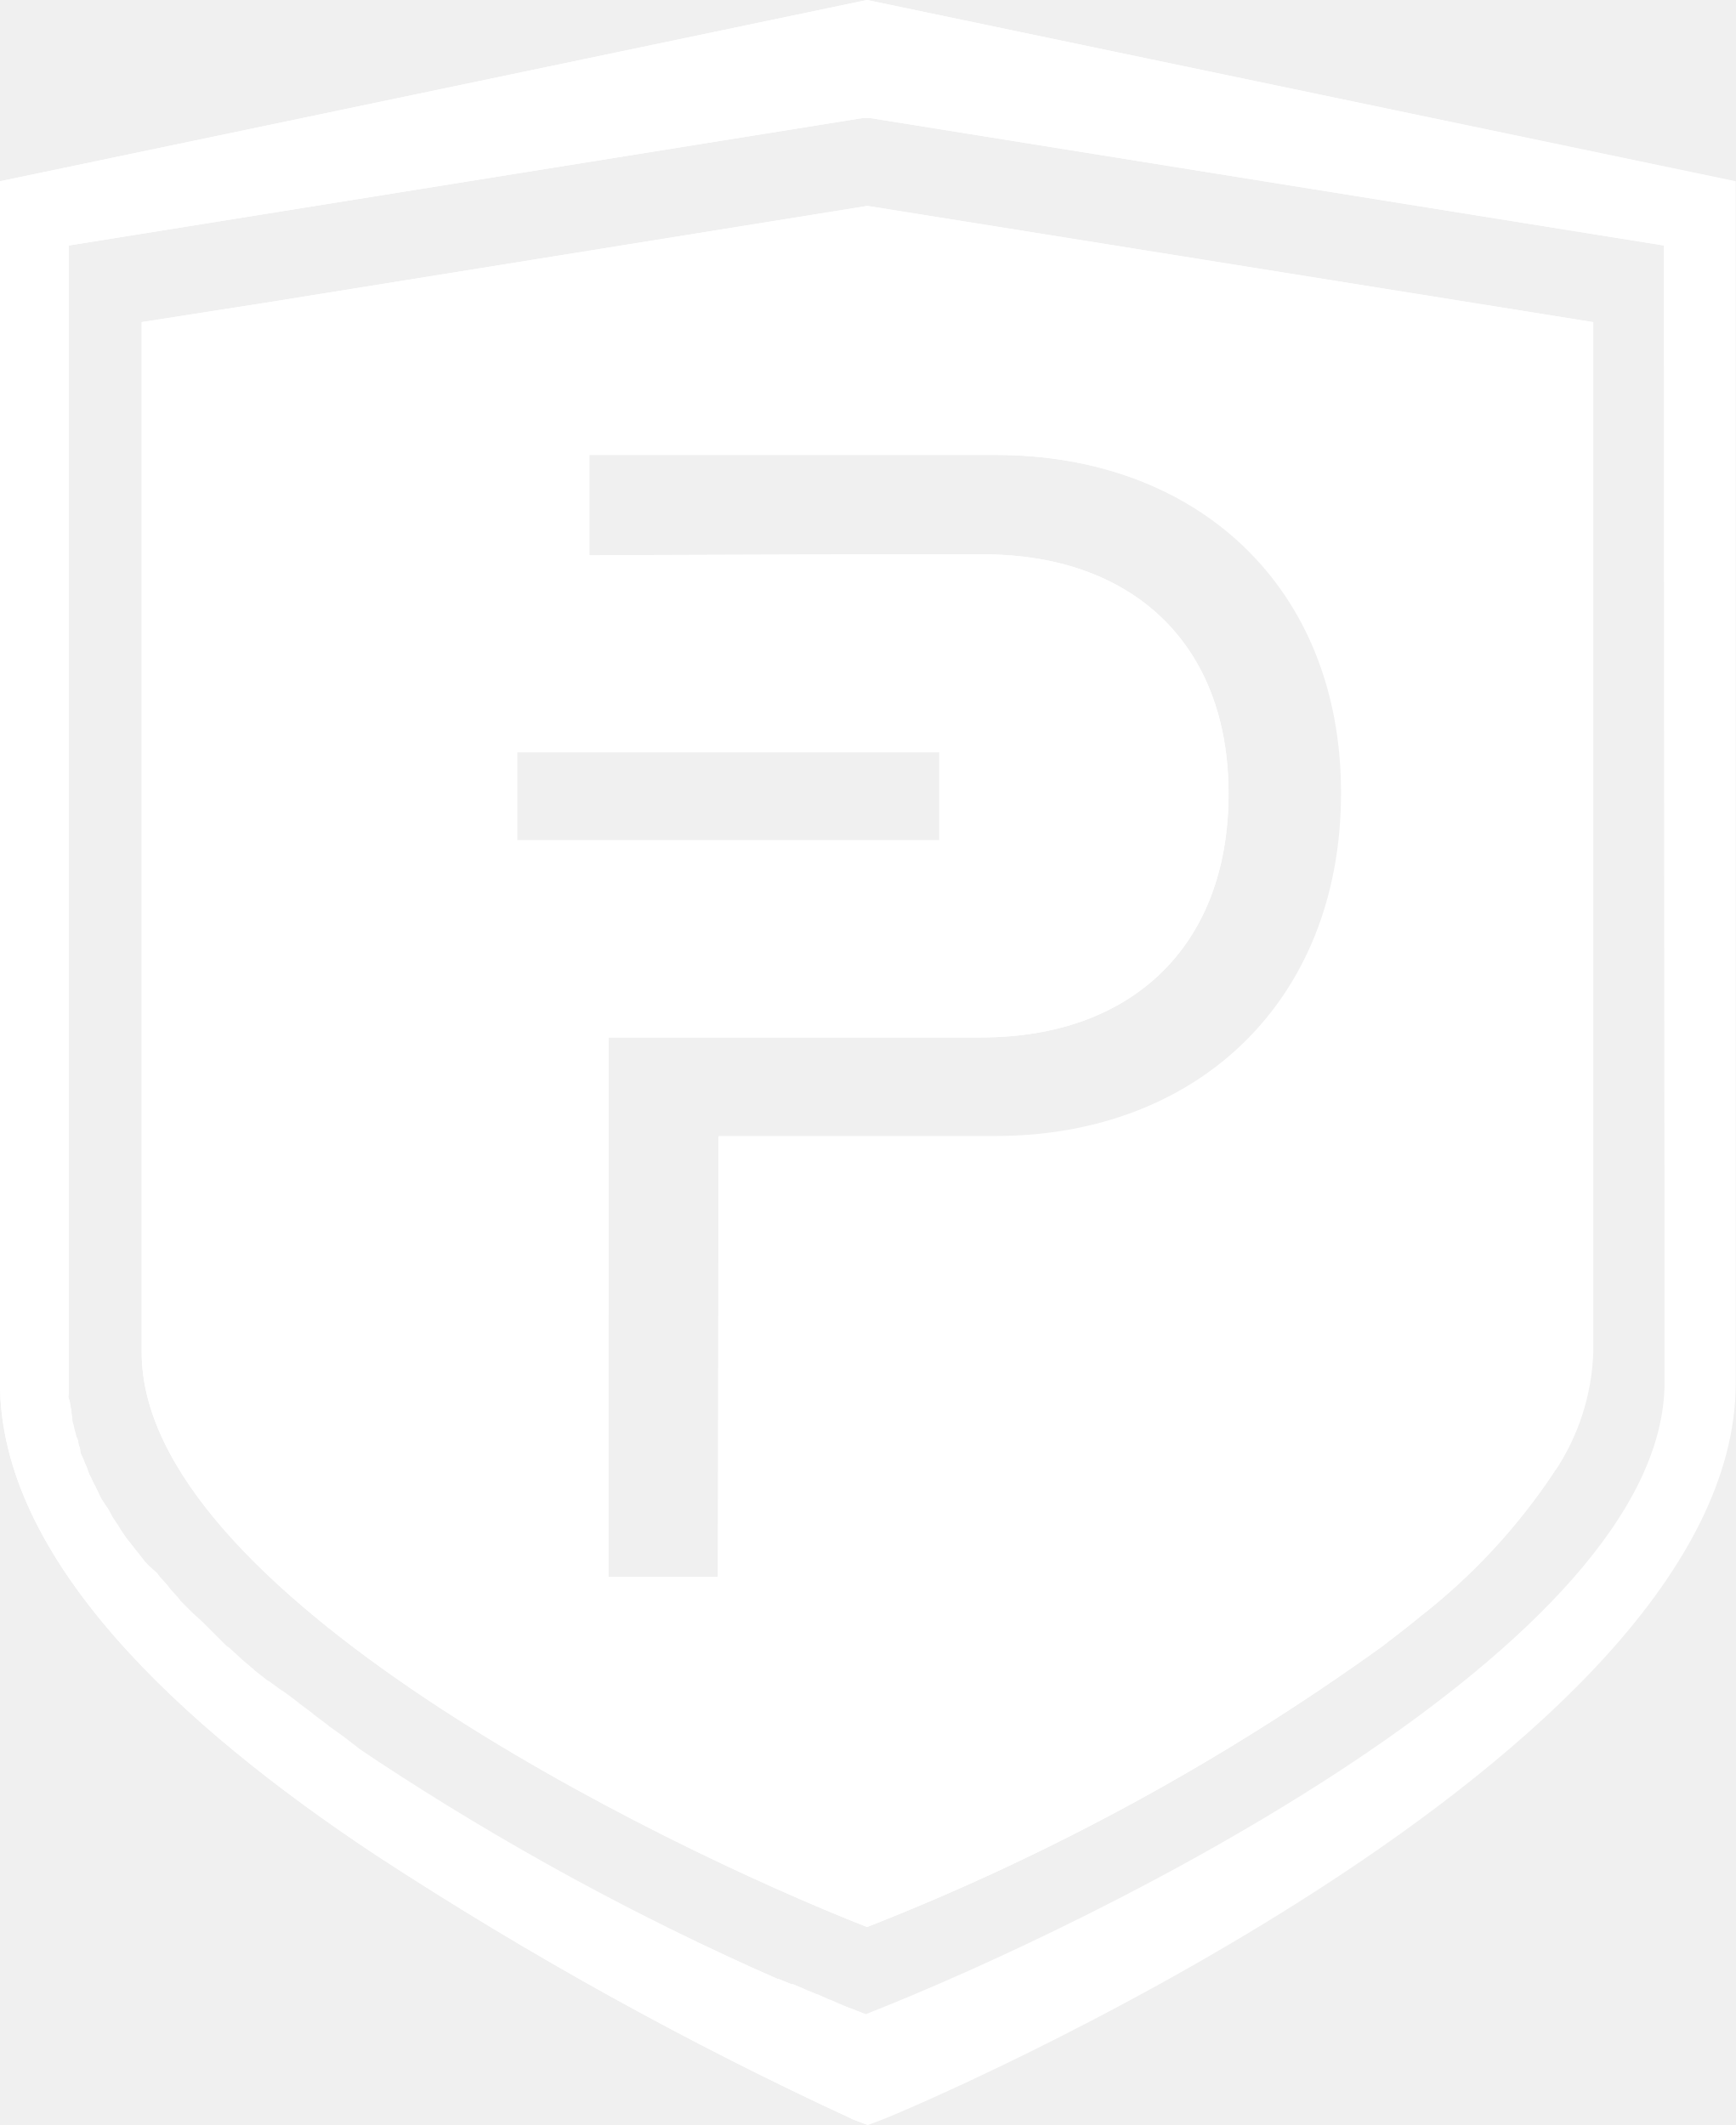
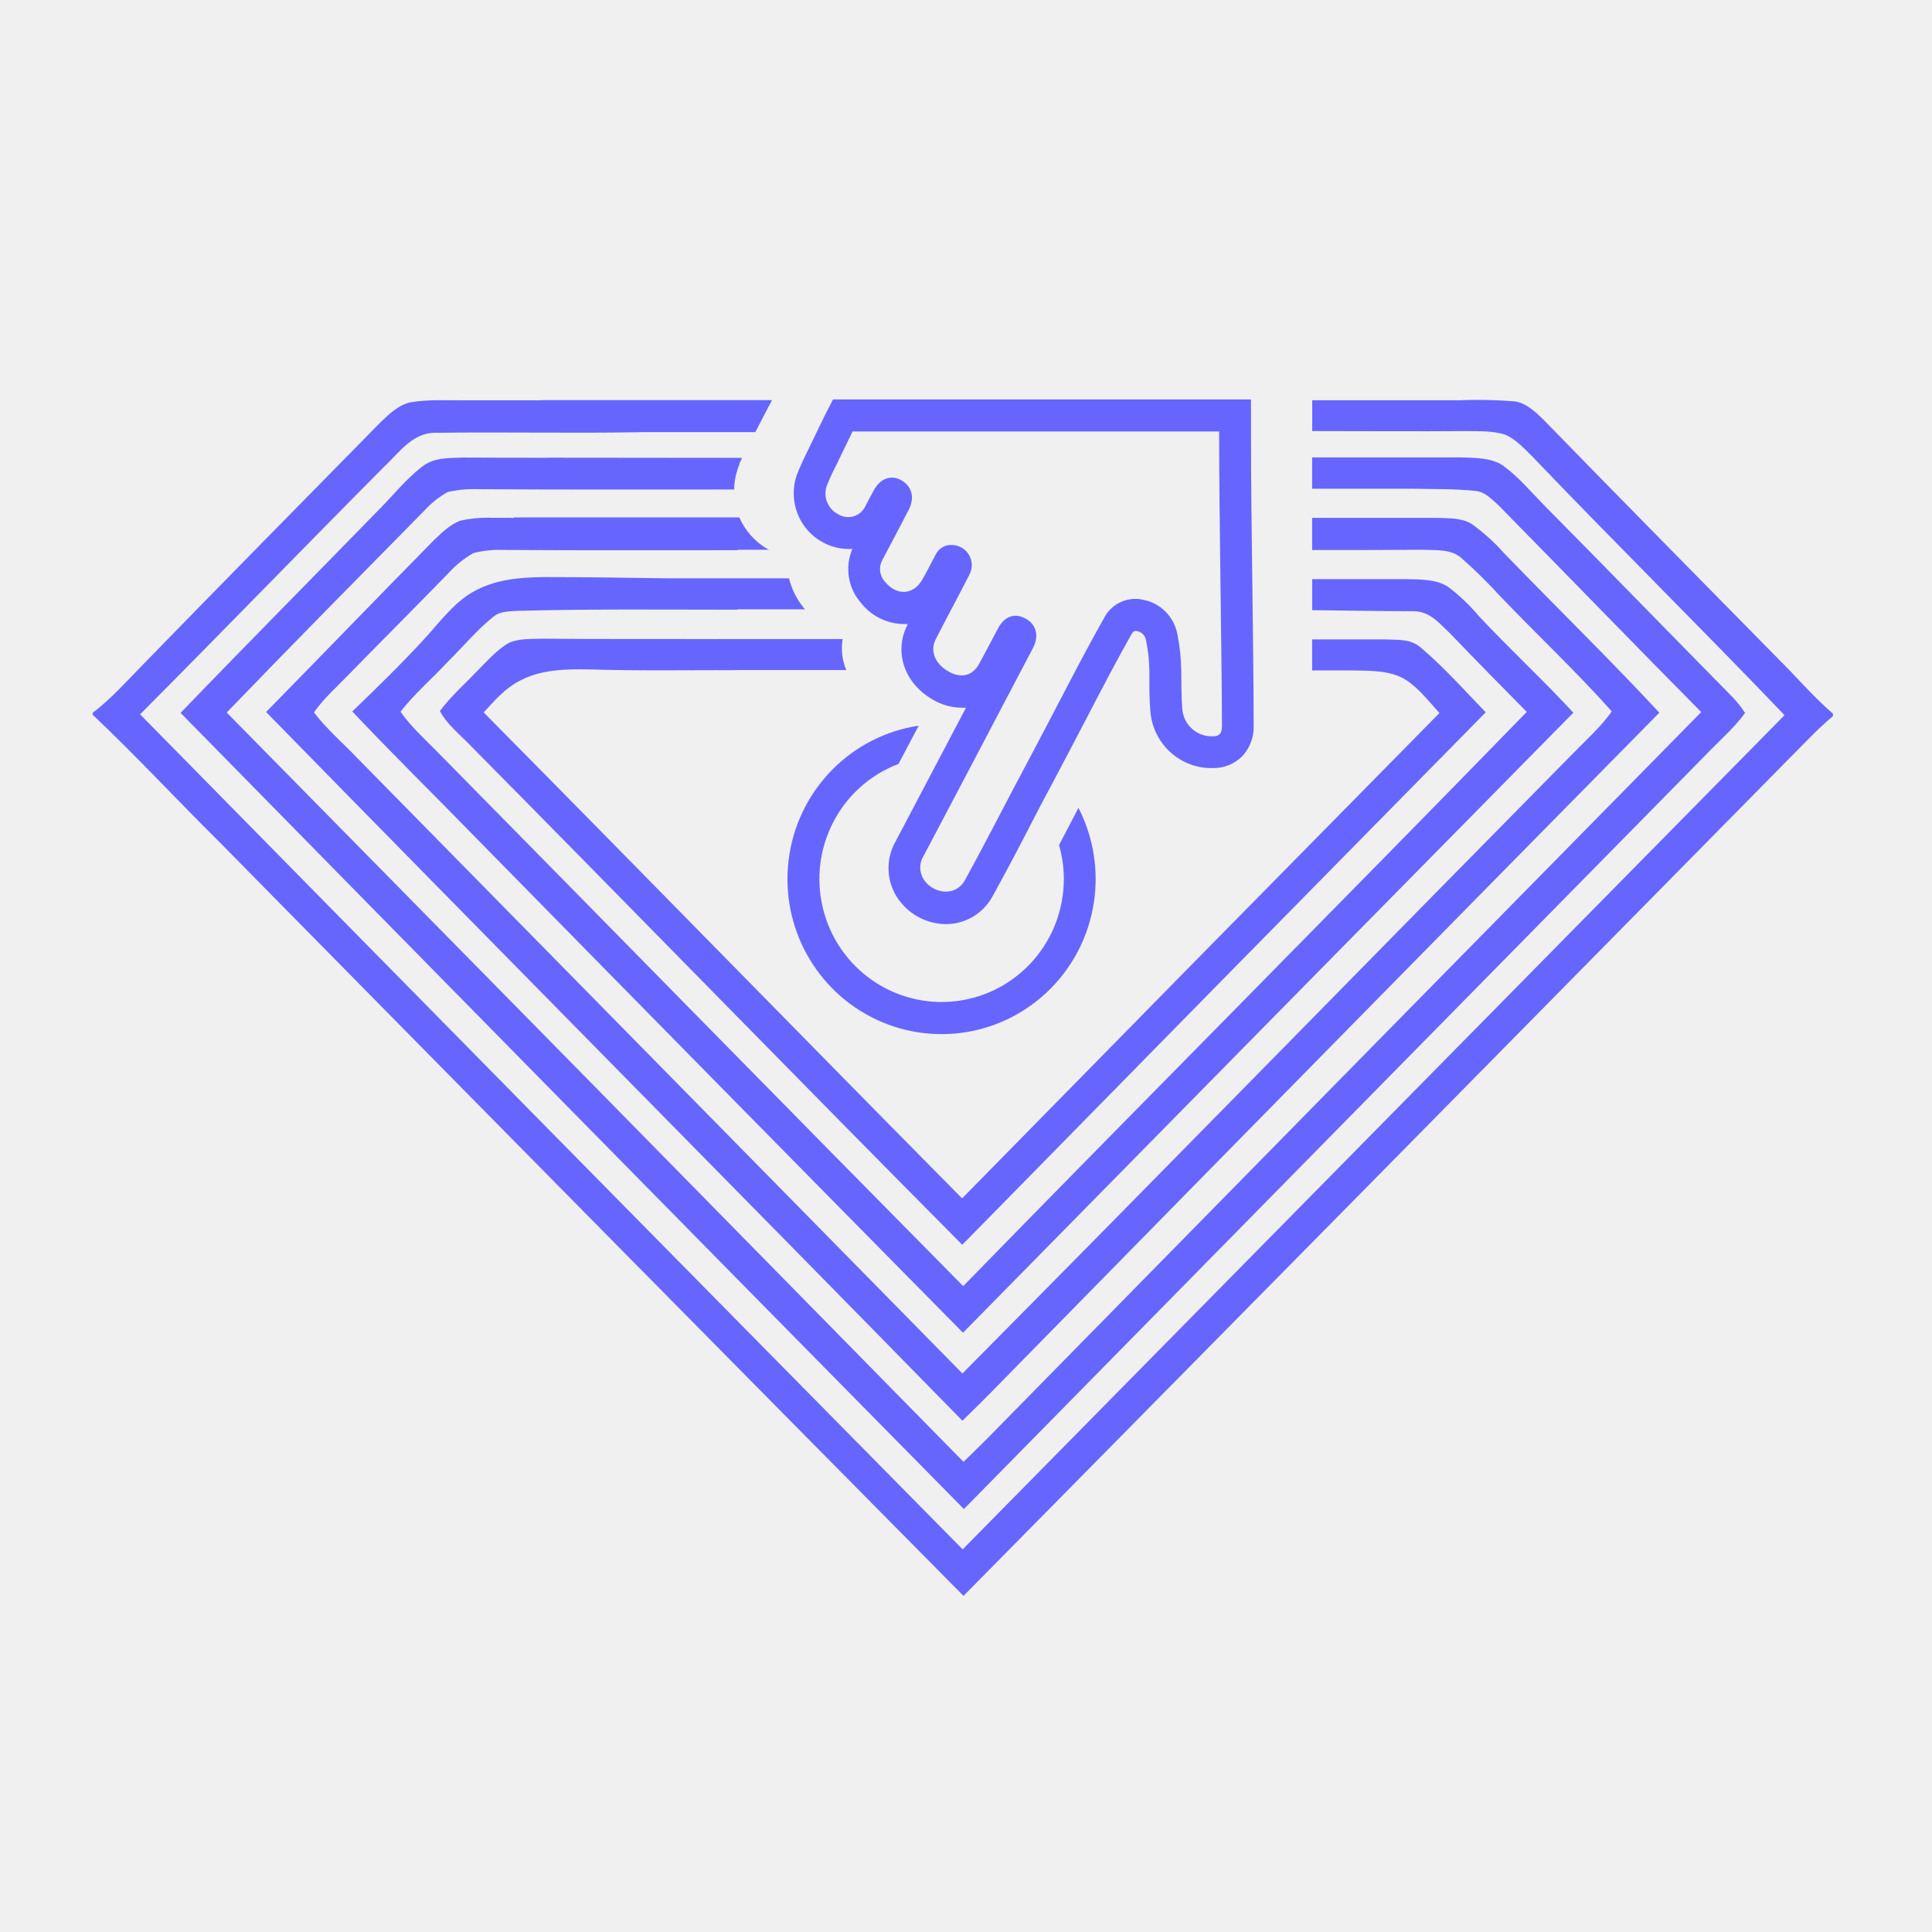
- <svg xmlns="http://www.w3.org/2000/svg" width="49" height="60" viewBox="0 0 49 60">
-   <defs>
-     <style type="text/css">
-             .cls-1{fill:#fff}
-         </style>
+ <svg xmlns="http://www.w3.org/2000/svg" id="svg27" version="1.1" viewBox="0 0 128 128" height="128" width="128">
+   <defs id="defs31">
+     <style id="style2">.cls-1{fill:#66f;}</style>
  </defs>
-   <g id="ic_pivx" transform="translate(-4271 -3.715)">
-     <path id="Path_18615" d="M4295.475 3.715L4271 8.833V42.77c0 4.969 5.089 9.664 10.6 13.317a105.238 105.238 0 0 0 13.5 7.478l.4.15.4-.15c.992-.373 24.1-10.211 24.1-20.795V8.833zm22.539 39.055c0 7.4-15.911 15.23-22.539 17.838l-.323-.124-.124-.05-.224-.1-.124-.05-.224-.1-.074-.025-.273-.124-.075-.025-.3-.124-.05-.025-.323-.124h-.024l-.373-.15h-.025a77.919 77.919 0 0 1-11.369-6.161l-.447-.3-.446-.323-.422-.3-.025-.025-.4-.3-.025-.025-.4-.3-.024-.025-.4-.3-.05-.025-.372-.273-.05-.025-.348-.273-.049-.05-.323-.273-.05-.05-.3-.273-.075-.05-.273-.273-.074-.074-.274-.273-.074-.074-.273-.248-.074-.074-.249-.248-.074-.1-.224-.248-.075-.1-.223-.248-.075-.1-.2-.248-.1-.1-.173-.223-.1-.124-.173-.223-.1-.124-.15-.223-.074-.124-.15-.223-.074-.15a1.442 1.442 0 0 0-.124-.2l-.1-.15a.755.755 0 0 1-.1-.2l-.075-.15c-.025-.074-.074-.124-.1-.2a.854.854 0 0 0-.075-.15 1.7 1.7 0 0 1-.074-.2c-.025-.074-.05-.1-.075-.174a1.191 1.191 0 0 0-.075-.174.471.471 0 0 1-.05-.174c0-.05-.05-.124-.05-.174a.453.453 0 0 0-.05-.174c-.024-.05-.024-.1-.05-.174s-.025-.124-.049-.2a.384.384 0 0 1-.025-.15c0-.05-.025-.124-.025-.2s-.024-.1-.024-.15a.924.924 0 0 0-.05-.223c-.025-.074 0-.074 0-.124V10.647l22.417-3.6h.2l22.417 3.6.025 32.124z" class="cls-1" data-name="Path 18615" />
-     <path id="Path_18616" d="M4424.748 197.505l-16.977 2.733-3.5.547v29.093c0 6.733 14.47 13.863 20.477 16.223a66.344 66.344 0 0 0 14.545-7.925c.347-.273.72-.547 1.043-.82a17.266 17.266 0 0 0 3.823-4.124 6.427 6.427 0 0 0 1.066-3.33v-29.117zm-9.878 15.428h11.939v2.485h-11.939zm23.282 1.168c0 5.888-4.1 9.69-9.755 9.69h-7.843v12.422h-3.1v-15.23h10.525c4.219 0 6.974-2.559 6.974-6.882 0-4.273-2.755-6.758-6.925-6.758h-3.277l-7.843.025v-2.832h11.467c5.684 0 9.78 3.677 9.78 9.565" class="cls-1" data-name="Path 18616" transform="translate(-129.272 -187.976)" />
-     <path id="Path_18617" d="M4295.475 3.715L4271 8.833V42.77c0 4.969 5.089 9.664 10.6 13.317a105.276 105.276 0 0 0 13.5 7.478l.4.15v-.045l.349-.132c.993-.373 24.1-10.211 24.1-20.795V8.833zm22.516 39.029c0 7.4-15.911 15.23-22.539 17.838v.007l-.274-.106-.125-.05-.223-.074-.125-.05-.224-.1-.074-.025-.273-.124-.075-.025-.3-.124-.049-.025-.323-.15h-.049l-.372-.15h-.025A77 77 0 0 1 4281.6 53.4l-.446-.3-.447-.348-.422-.3-.024-.025-.4-.3-.024-.025-.4-.3-.026-.025-.4-.3-.049-.025-.373-.273-.05-.025-.348-.273-.049-.048-.323-.273-.05-.05-.3-.273-.074-.05-.273-.273-.075-.074-.273-.273-.075-.074-.273-.248-.074-.074-.248-.248-.075-.1-.224-.248-.074-.1-.224-.248-.074-.1-.224-.2-.1-.1-.174-.223-.1-.124-.174-.223-.1-.124-.151-.223-.074-.124-.15-.223-.074-.124a1.4 1.4 0 0 0-.125-.2l-.1-.15-.1-.2-.074-.15c-.025-.074-.075-.124-.1-.2a.821.821 0 0 0-.075-.15 1.616 1.616 0 0 1-.074-.2c-.025-.074-.05-.1-.075-.174a1.138 1.138 0 0 0-.074-.174.37.37 0 0 1-.05-.174c0-.074-.049-.15-.049-.2a.445.445 0 0 0-.05-.174c-.024-.05-.024-.1-.049-.174s-.025-.124-.049-.2a.359.359 0 0 1-.025-.15c0-.05-.025-.124-.025-.2s-.025-.1-.025-.15a.971.971 0 0 0-.05-.223c-.025-.074 0-.074 0-.124V10.647l22.417-3.6h.2l22.417 3.6z" class="cls-1" data-name="Path 18617" />
-     <path id="Path_18618" d="M4424.773 197.505l-17 2.733-3.5.547v29.093c0 6.733 14.47 13.863 20.477 16.223a66.331 66.331 0 0 0 14.545-7.925c.348-.273.72-.547 1.043-.82a17.259 17.259 0 0 0 3.823-4.124c-2.038-.106-2.021-.119.023-.025a6.42 6.42 0 0 0 1.067-3.33v-29.092zm-9.9 15.428h11.913v2.485h-11.913zm5.659 23.278h-3.1l.025-15.228h10.525c4.219 0 6.974-2.559 6.974-6.882 0-4.273-2.755-6.758-6.925-6.758h-3.278l-7.843.025v-2.832h11.466c5.659 0 9.754 3.7 9.754 9.54 0 5.888-4.07 9.69-9.754 9.69h-7.817z" class="cls-1" data-name="Path 18618" transform="translate(-129.272 -187.976)" />
+   <g id="Layer_2" data-name="Layer 2" transform="matrix(0.7206119,0,0,0.7206119,2.538292,18.5376)">
+     <g id="Layer_1-2" data-name="Layer 1">
+       <g transform="matrix(0.4722539,0,0,0.4753063,5,11)" id="g24">
+         <path style="fill:#6666ff;fill-opacity:1" d="m 269.1,0.084 a 89.41,89.41 0 0 0 -3.18,0.076 h -28.5 V 6.119 c 10.06,0 20.129,0.08 30.199,0 2.45,0.05 5.151,-0.059 7.451,0.721 2.05,0.93 3.749,2.771 5.299,4.301 16.17,16.8 32.84,33.14 49,49.93 -53.333,53.767 -106.667,107.553 -160,161.359 C 115.942,168.643 62.564,114.803 9.23,60.91 25.21,44.96 40.93,28.82 56.93,12.82 c 2.92,-2.72 5.47,-6.511 10,-6.371 12.94,-0.17 25.939,0.11 38.939,-0.1 0.249,-0.009 0.499,-0.011 0.748,-0.02 h 22.373 L 132.25,0.131 H 87.061 v 0.039 H 72.92 c -3.65,0.03 -7.44,-0.229 -11,0.381 -2.32,0.45 -4.23,2.29 -5.85,3.83 C 40.69,19.911 25.36,35.39 10.07,51 6.86,54.22 3.67,57.88 0,60.6 V 61 c 8.46,7.94 16.359,16.431 24.619,24.551 48.253,48.713 96.557,97.339 144.91,145.879 53.46,-53.807 106.885,-107.637 160.271,-161.49 3,-2.97 5.74,-5.969 9,-8.689 v -0.471 c -3.03,-2.59 -5.73,-5.55 -8.48,-8.41 -16,-16.19 -32.09,-32.32 -48,-48.58 -1.49,-1.41 -3.24,-3.088 -5.4,-3.408 a 89.41,89.41 0 0 0 -7.82,-0.297 z" id="path8" />
+         <path style="opacity:1;fill:#6666ff;fill-opacity:1" d="m 237.4,11.211 v 6.059 h 19.689 c 4.06,0.1 8.061,-7.8e-5 12.061,0.42 1.85,0.14 3.13,1.55 4.42,2.67 13.22,13.34 26.32,26.811 39.58,40.111 -45.32,45.767 -90.617,91.559 -135.891,137.379 -2.533,2.593 -5.11,5.144 -7.73,7.65 C 121.776,157.167 73.963,108.854 26.09,60.561 c 12.79,-13.19 25.729,-26.191 38.609,-39.191 a 18,18 0 0 1 4.42,-3.469 23.62,23.62 0 0 1 6,-0.541 c 16.58,0.11 33.181,0.061 49.781,0.061 a 13,13 0 0 1 1,-4.85 v -0.125 c 0.036,-0.091 0.044,-0.107 0.15,-0.346 0.12,-0.27 0.259,-0.529 0.379,-0.799 H 88.631 v -0.023 c -5.513,-0.002 -11.025,-0.009 -16.541,-0.037 h -0.109 c -2.89,0.11 -5.58,-0.041 -8,1.869 -3.08,2.41 -5.59,5.541 -8.35,8.301 -12.83,13.09 -25.791,26.071 -38.521,39.221 50.787,51.4 101.62,102.733 152.5,154 48.153,-48.66 96.314,-97.305 144.48,-145.932 2.54,-2.64 5.46,-5.119 7.6,-8.059 a 21.17,21.17 0 0 0 -2.75,-3.381 c -12.17,-12.26 -24.23,-24.62 -36.43,-36.85 -2.56,-2.59 -5,-5.52 -8,-7.65 -2.29,-1.55 -5.71,-1.469 -8.42,-1.549 z m -148.77,0.066 c 12.418,0.003 24.832,-0.037 37.25,-0.037 H 88.631 Z m 36.834,2.34 a 12.59,12.59 0 0 0 -0.564,3.523 h -0.019 a 12.59,12.59 0 0 1 0.584,-3.523 z" id="path10" />
+         <path style="opacity:1;fill:#6666ff;fill-opacity:1" d="m 82,22.82 v 0.086 c -1.384,-0.006 -2.767,-0.007 -4.15,-0.016 a 24.89,24.89 0 0 0 -0.795,-0.02 24.89,24.89 0 0 0 -5.414,0.559 c -1.97,0.66 -3.671,2.351 -5.141,3.721 -10.96,11.06 -21.8,22.231 -32.74,33.311 45.08,45.79 90.461,91.32 135.561,137.09 4.73,-4.54 9.259,-9.25 13.879,-13.9 C 223.733,142.597 264.333,101.577 305,60.59 c -9.85,-10.54 -20.269,-20.59 -30.359,-30.99 a 37.8,37.8 0 0 0 -6.221,-5.549 c -1.89,-1.14 -4.391,-1.071 -6.561,-1.141 h -24.459 v 6.221 c 7.15,0 14.309,-7.81e-4 21.459,-0.051 2.57,0.12 5.57,-0.2 7.57,1.57 a 95.18,95.18 0 0 1 7.471,7.289 c 7.21,7.5 14.91,14.68 21.84,22.4 -2,2.84 -4.79,5.33 -7.26,7.84 -39.76,40.04 -79.31,80.28 -119.16,120.23 -39.2,-39.607 -78.384,-79.199 -117.551,-118.779 -2.87,-3.01 -6.159,-5.79 -8.689,-9.08 1.84,-2.68 4.46,-4.951 6.73,-7.301 C 56.251,46.7 62.81,40.189 69.25,33.609 a 20,20 0 0 1 4.859,-3.889 20.18,20.18 0 0 1 5.74,-0.611 c 15.25,0.1 30.5,0.051 45.75,0.051 v -0.08 h 6.16 A 1.66,1.66 0 0 1 131.49,29 13.14,13.14 0 0 1 125.891,22.82 Z" id="path12-1" />
+         <path style="opacity:1;fill:#6666ff;fill-opacity:1" d="m 87.811,34.359 c -4.77,0.05 -9.591,0.481 -13.771,2.871 -3.8,2.12 -6.58,5.979 -9.5,9.119 -4.46,4.83 -9.22,9.43 -14,14 7.23,7.65 14.84,15.05 22.23,22.59 32.153,32.553 64.373,65.083 96.66,97.59 39.593,-40.007 79.203,-79.986 118.83,-119.939 -5.96,-6.4 -12.4,-12.32 -18.32,-18.6 A 37,37 0 0 0 263.881,36.25 c -2.27,-1.49 -5.36,-1.42 -8,-1.49 h -18.471 v 6 c 6.47,0.06 12.971,0.201 19.471,0.201 3.4,-0.09 5.158,2.248 7.398,4.318 4.91,5.08 9.91,10.16 14.91,15.16 -36.4,37.16 -73.259,73.95 -109.719,111.07 -34.19,-34.35 -68.151,-68.83 -102.281,-103.25 -2.48,-2.51 -5.26,-4.989 -7.26,-7.859 2.71,-3.47 6.201,-6.44 9.201,-9.65 2.96,-2.89 5.638,-6.16 8.898,-8.73 1.41,-1.13 3.051,-0.989 4.781,-1.129 14.24,-0.38 28.51,-0.221 42.75,-0.221 v -0.07 h 13.109 a 14.41,14.41 0 0 1 -3.08,-5.91 v -0.09 h -23.223 c -0.383,-0.004 -0.763,-0.005 -1.146,-0.01 -7.8,-0.11 -15.6,-0.23 -23.41,-0.23 z" id="path14-7" />
+         <path style="opacity:1;fill:#6666ff;fill-opacity:1" d="m 87.631,46.279 c -2.11,0.07 -4.561,-0.079 -6.561,0.781 -2.38,1.35 -4.301,3.559 -6.221,5.469 -2.43,2.54 -5.17,4.94 -7.25,7.73 1.29,2.52 3.84,4.52 5.84,6.58 32.01,32.16 63.76,64.57 95.85,96.68 33.94,-34.373 67.91,-68.707 101.91,-103 -4.04,-4.14 -7.93,-8.519 -12.26,-12.189 -2.1,-2.08 -4.539,-1.79 -7.309,-1.91 h -14.23 v 6 h 8.23 c 3.38,0.07 7.138,-6.25e-4 10.068,1.859 2.49,1.6 4.49,4.201 6.49,6.381 -31.02,31.253 -61.996,62.546 -92.93,93.879 -31.14,-31.28 -62.021,-62.75 -93.141,-94 2.27,-2.44 4.3,-4.838 7.42,-6.318 3.98,-2 8.722,-2.08 13.092,-2 9.57,0.29 19.17,0.139 28.76,0.139 v -0.01 h 21.32 a 10.82,10.82 0 0 1 -0.711,-6 h -24.471 v 0.004 c -11.301,-0.041 -22.596,0.025 -33.898,-0.074 z" id="path16-5" />
+         <path id="path26" d="M 225.78,37.16 C 225.64,26.75 225.5,15.99 225.5,6.16 V 0 h -81.38 l -1.73,3.37 c -0.34,0.68 -1.08,2.2 -1.78,3.65 -0.54,1.11 -1.05,2.18 -1.3,2.68 -0.88,1.74 -1.6,3.31 -2.2,4.81 a 10.78,10.78 0 0 0 10.07,14.42 h 0.71 a 9.85,9.85 0 0 0 1.62,10.35 10.82,10.82 0 0 0 8.37,4.17 7.5,7.5 0 0 0 0.82,0 l -0.12,0.23 c -2.64,5.22 -0.54,11.27 5,14.4 a 11.29,11.29 0 0 0 5.61,1.55 7.5,7.5 0 0 0 0.82,0 l -0.89,1.69 q -6.36,12 -12.76,24.08 a 10.38,10.38 0 0 0 0.72,11.58 11.45,11.45 0 0 0 9,4.51 10.34,10.34 0 0 0 9.17,-5.49 c 2.92,-5.25 5.75,-10.64 8,-15 1.43,-2.73 2.67,-5.09 3.68,-6.93 2.44,-4.56 4.57,-8.63 6.54,-12.37 3.14,-6 5.85,-11.16 8.7,-16.17 0.42,-0.74 0.66,-0.74 0.75,-0.74 h 0.32 a 2.17,2.17 0 0 1 1.82,1.75 32.18,32.18 0 0 1 0.66,6.05 c 0,0.55 0,1.09 0,1.64 0,1.94 0,3.95 0.19,6.07 a 11.92,11.92 0 0 0 11.35,11 c 0.26,0 0.5,0 0.74,0 a 7.84,7.84 0 0 0 5.75,-2.24 8.21,8.21 0 0 0 2.27,-6.06 C 226,54.81 225.89,45.84 225.78,37.16 Z m -8.12,28 a 5.72,5.72 0 0 1 -5.54,-5.38 c -0.2,-2.41 -0.16,-4.83 -0.19,-7.25 a 38.9,38.9 0 0 0 -0.78,-7.21 8.36,8.36 0 0 0 -6.79,-6.6 6.86,6.86 0 0 0 -7.56,3.73 c -4.69,8.24 -8.92,16.73 -15.33,28.68 -2.64,4.83 -7,13.42 -11.64,21.81 -1.83,3.33 -6,2.61 -7.79,0.25 a 4.25,4.25 0 0 1 -0.22,-5 c 5.76,-10.8 11.47,-21.65 17.19,-32.46 1.36,-2.55 2.71,-5.09 4.05,-7.65 1.2,-2.32 0.69,-4.5 -1.39,-5.66 -2.08,-1.16 -4.09,-0.56 -5.36,1.76 -1.27,2.32 -2.48,4.69 -3.76,7 -1.28,2.31 -3.55,2.82 -5.94,1.44 -2.59,-1.46 -3.65,-3.93 -2.5,-6.2 2.12,-4.17 4.4,-8.27 6.53,-12.45 a 3.9,3.9 0 0 0 -3.19,-5.81 3.33,3.33 0 0 0 -3.34,1.84 c -0.88,1.63 -1.69,3.31 -2.64,4.91 -1.72,2.94 -4.95,3.09 -7.18,0.4 A 3.62,3.62 0 0 1 153.76,31 c 1.7,-3.18 3.4,-6.38 5.07,-9.59 1.23,-2.32 0.73,-4.5 -1.29,-5.71 -2.02,-1.21 -4.2,-0.48 -5.48,1.88 -0.56,1 -1.12,2.08 -1.67,3.14 a 3.7,3.7 0 0 1 -5.21,1.51 4.52,4.52 0 0 1 -2.32,-5.4 c 0.59,-1.48 1.26,-2.92 2,-4.33 0.6,-1.19 2.46,-5.11 3.07,-6.3 h 71.37 c 0,18.05 0.47,38.83 0.55,56.89 0.01,1.73 -0.68,2.15 -2.19,2.06 z" class="cls-1" style="opacity:1;fill:#6666ff" />
+         <path id="path30" d="m 191.91,79 -3.78,7.2 a 23.48,23.48 0 0 1 0.93,6.59 23.79,23.79 0 1 1 -32.18,-22.29 l 3.93,-7.4 a 30,30 0 1 0 31.1,15.9 z" class="cls-1" style="opacity:1;fill:#6666ff" />
+       </g>
+     </g>
  </g>
</svg>
